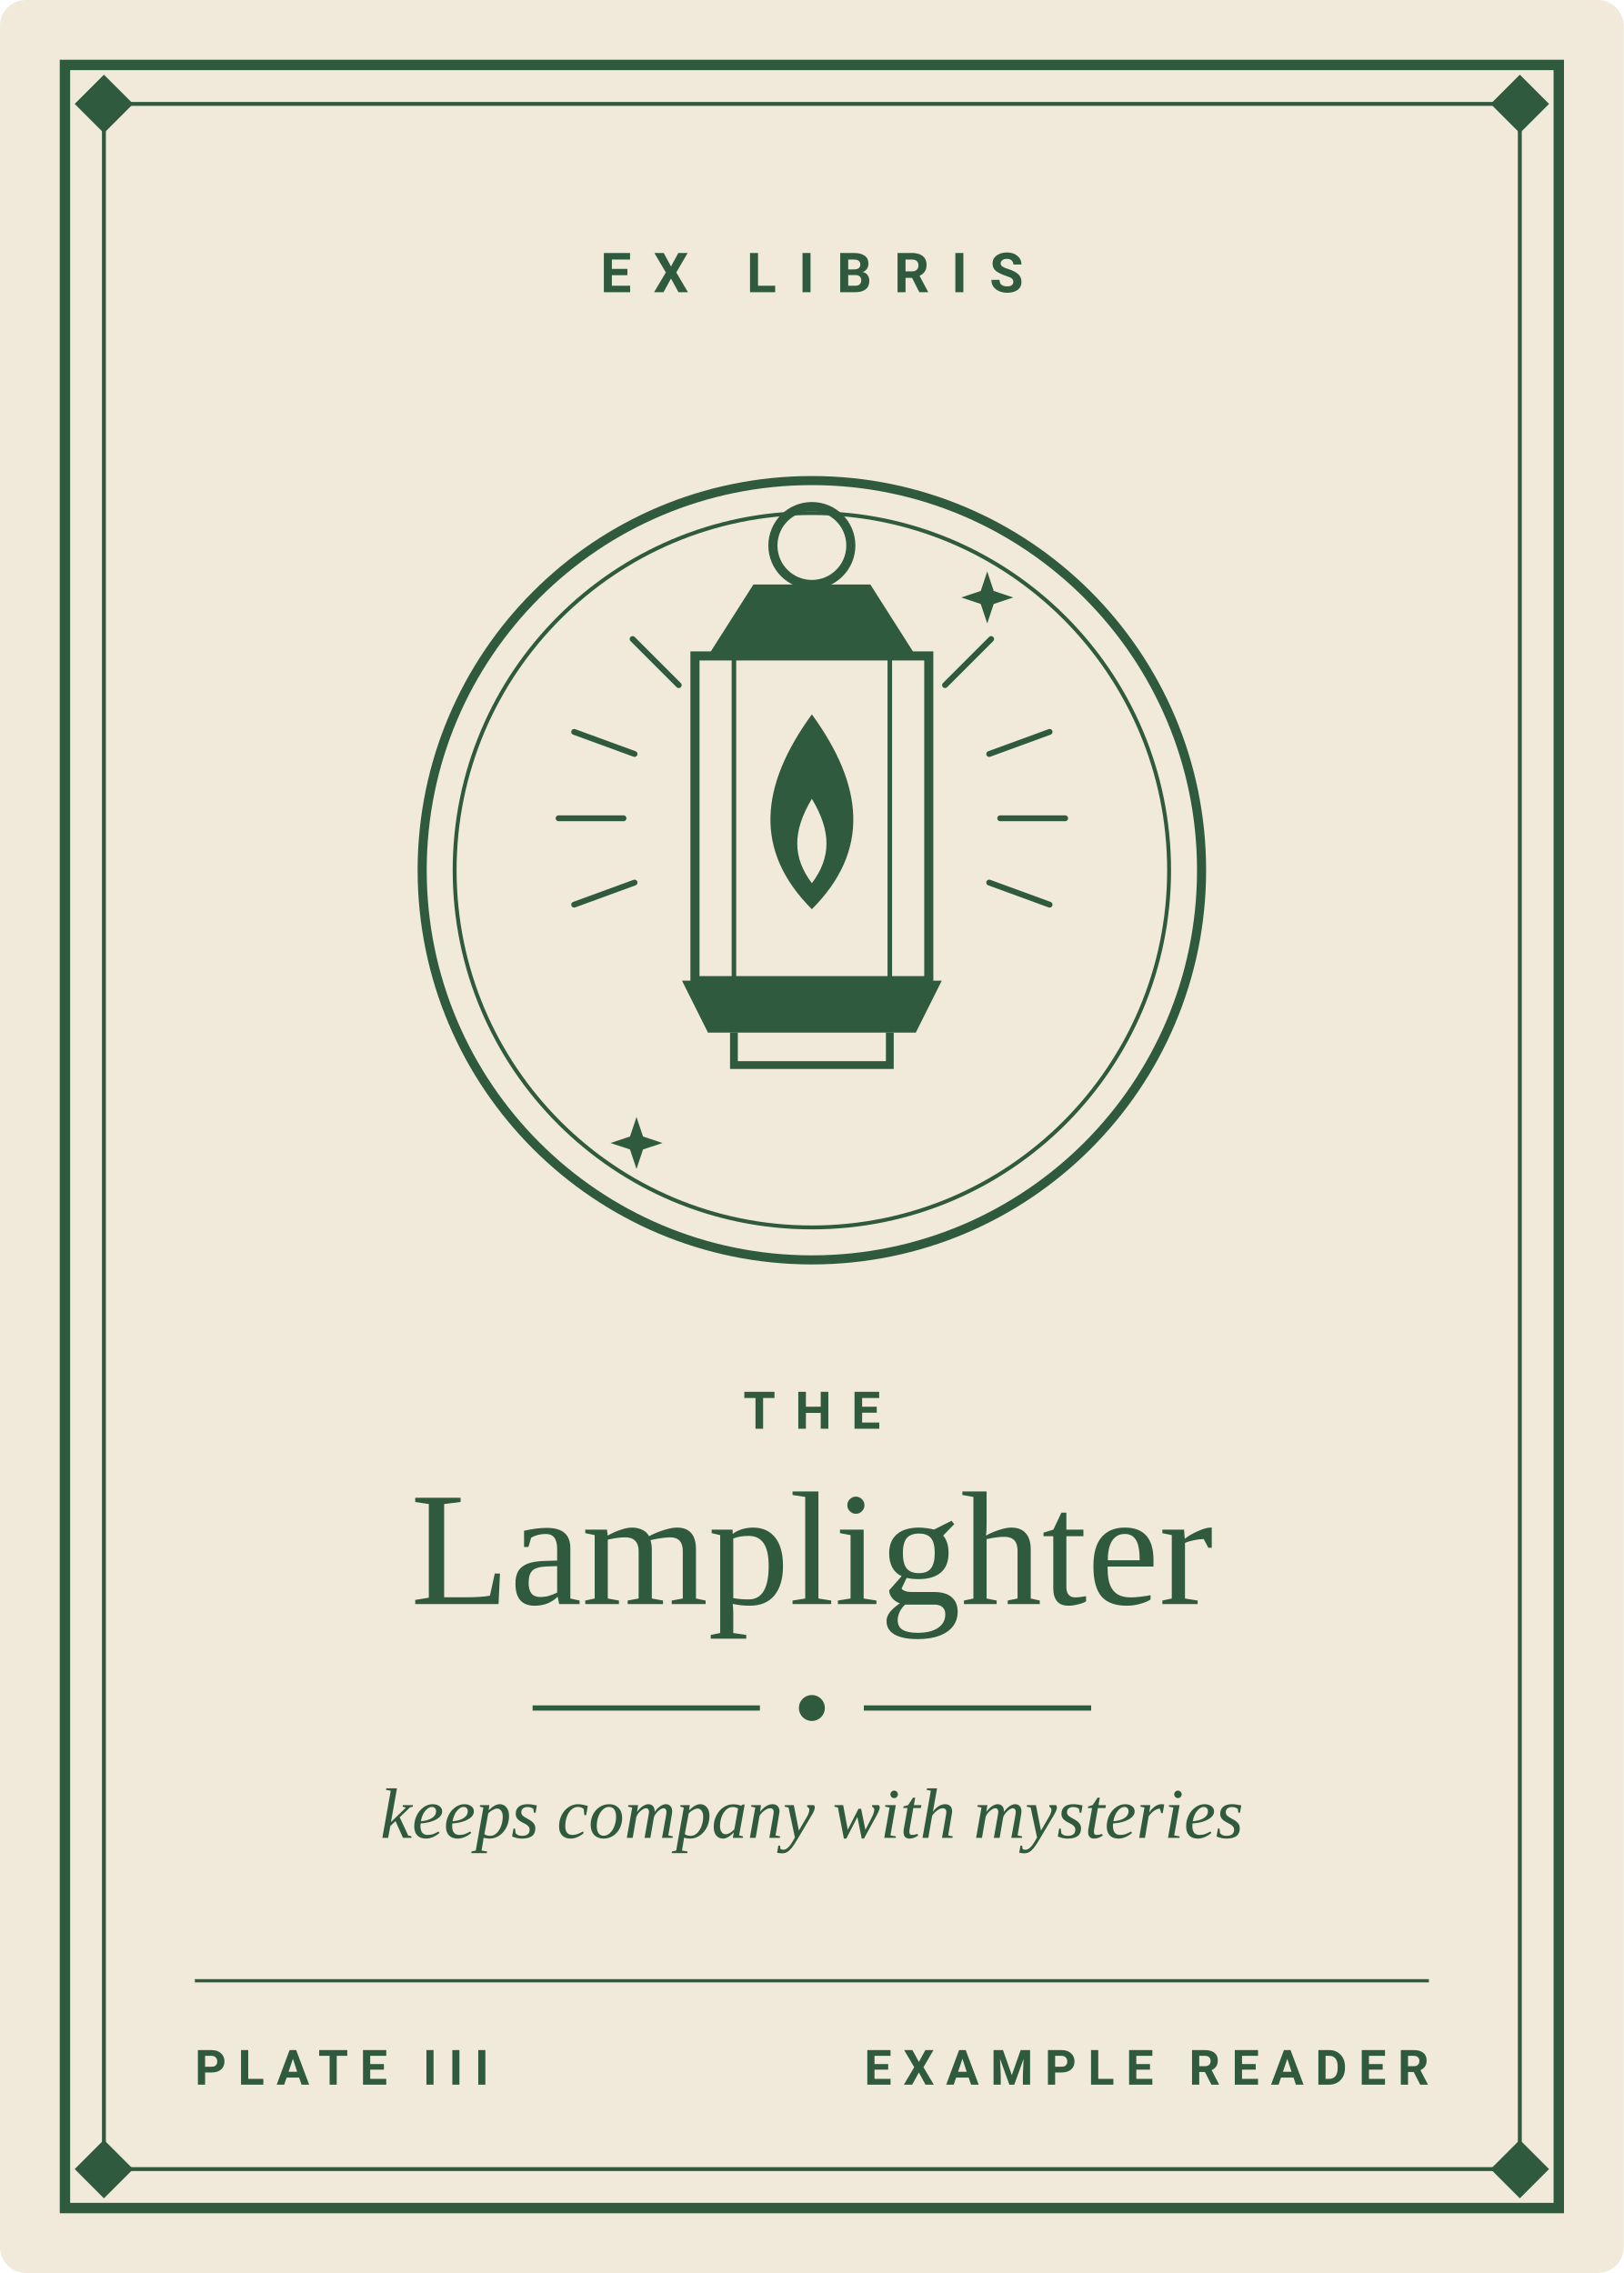
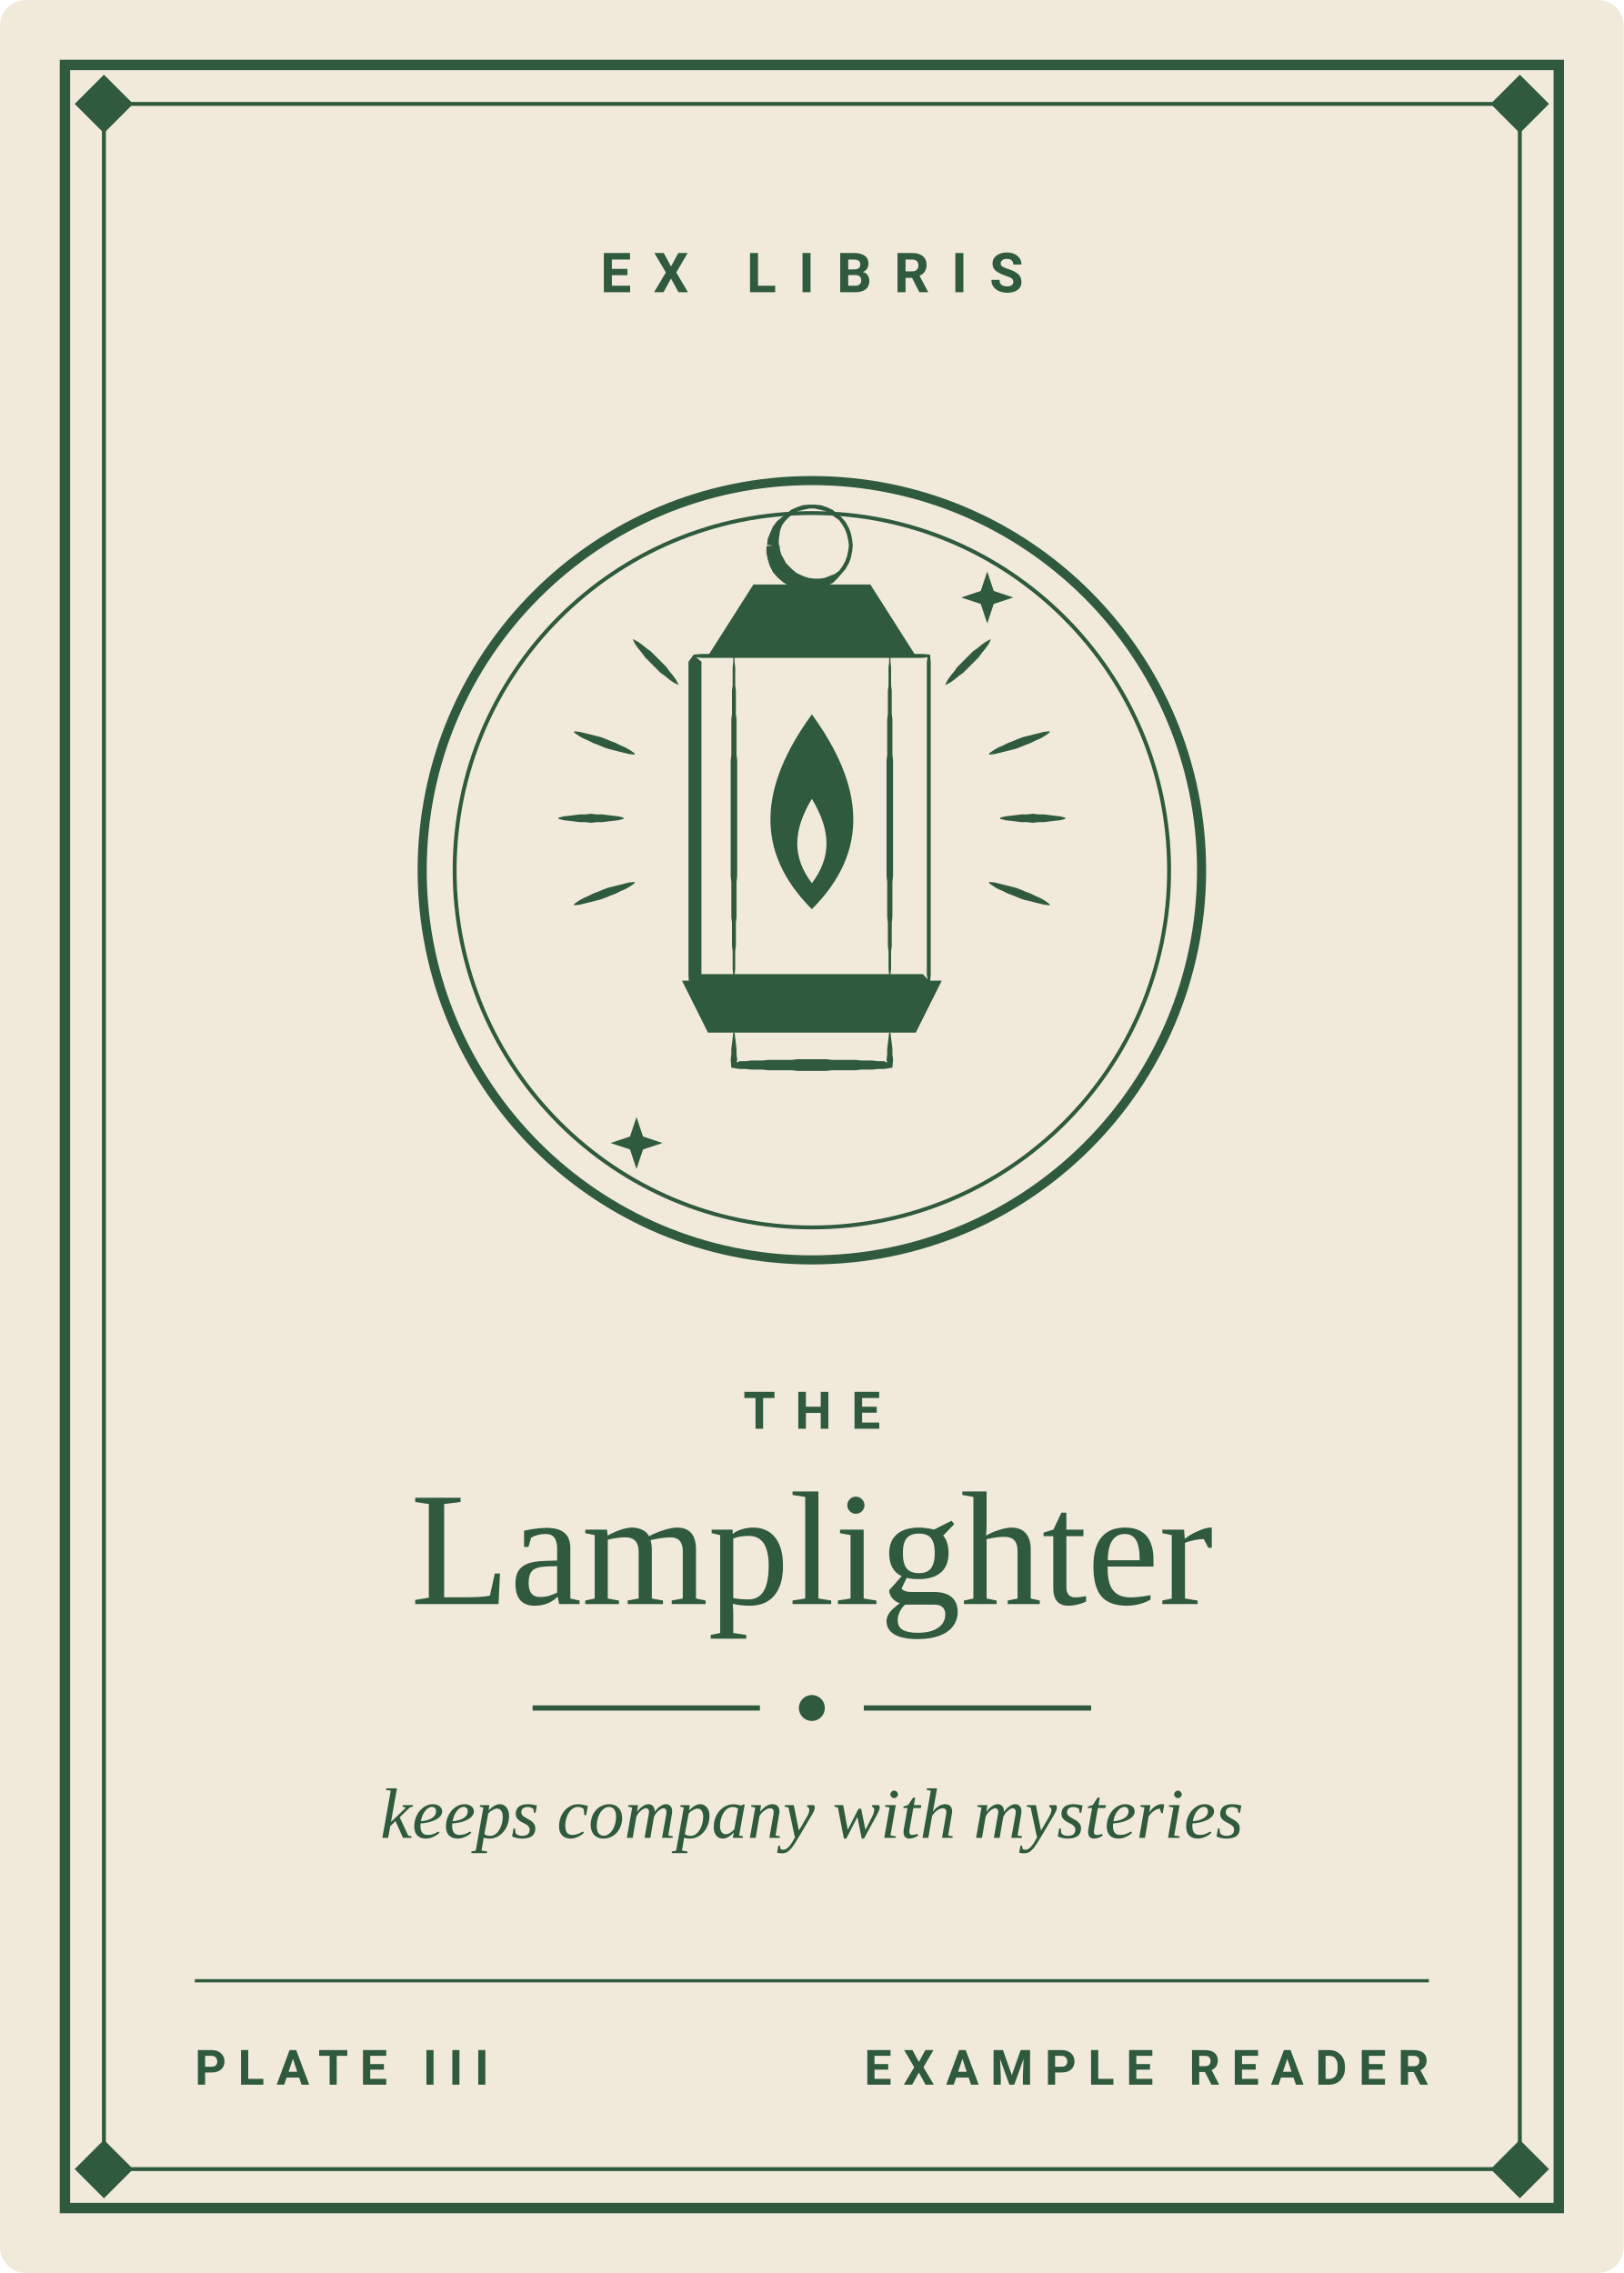
<svg xmlns="http://www.w3.org/2000/svg" class="plate id-lamp" viewBox="0 0 250 350" width="250" height="350" role="img" aria-label="The Lamplighter reader card">
  <style>.pg,.pgf,.gg{fill:#f1eadb}.pl{stroke:#2f5a3d;fill:none}.pf,.pt,.gd,.gi{fill:#2f5a3d}.pgl{fill:#f1eadb;stroke:#2f5a3d}.pgs,.gr,.gs{stroke:#f1eadb;fill:none}.gk{stroke:#2f5a3d;fill:none}</style>
  <rect class="pg" width="250" height="350" rx="4" />
  <rect class="pl" x="10" y="10" width="230" height="330" stroke-width="1.6" />
  <rect class="pl" x="16" y="16" width="218" height="318" stroke-width=".6" />
  <path class="pf" d="M16 11.5L20.5 16L16 20.5L11.5 16ZM234 11.5L238.5 16L234 20.5L229.5 16ZM16 329.5L20.5 334L16 338.5L11.5 334ZM234 329.5L238.5 334L234 338.5L229.5 334Z" />
  <text class="pt" x="125" y="45" text-anchor="middle" font-size="8.5" letter-spacing="3.4" font-family="-apple-system, BlinkMacSystemFont, 'Segoe UI', Roboto, sans-serif" font-weight="600">EX LIBRIS</text>
  <circle class="pl" cx="125" cy="134" r="60" stroke-width="1.4" />
  <circle class="pl" cx="125" cy="134" r="55" stroke-width=".6" />
-   <path class="pl" d="M154.0 126.0L164.0 126.0M96.0 126.0L86.0 126.0M152.3 116.1L161.6 112.7M97.7 116.1L88.4 112.7M152.3 135.9L161.6 139.3M97.7 135.9L88.4 139.3M145.5 105.5L152.6 98.4M104.5 105.5L97.4 98.4" stroke-width=".9" stroke-linecap="round" />
-   <circle class="pl" cx="125" cy="84" r="6" stroke-width="1.4" />
+   <path class="pf" d="M154 126.1L154.8 126.3L155.7 126.4L156.5 126.5L157.3 126.6L158.2 126.6L159 126.7L159.8 126.6L160.7 126.6L161.5 126.5L162.3 126.4L163.2 126.3L164 126.1L164 125.9L163.2 125.7L162.3 125.6L161.5 125.5L160.7 125.4L159.8 125.4L159 125.3L158.2 125.4L157.3 125.4L156.5 125.5L155.7 125.6L154.8 125.7L154 125.9ZM96 125.9L95.2 125.7L94.3 125.6L93.5 125.5L92.7 125.4L91.8 125.4L91 125.3L90.2 125.4L89.3 125.4L88.5 125.5L87.7 125.6L86.8 125.7L86 125.9L86 126.1L86.8 126.3L87.7 126.4L88.5 126.5L89.3 126.6L90.2 126.6L91 126.7L91.8 126.6L92.7 126.6L93.5 126.5L94.3 126.4L95.2 126.3L96 126.1ZM152.3 116.2L153.2 116.1L154 115.9L154.8 115.7L155.6 115.5L156.4 115.3L157.2 115L157.9 114.7L158.7 114.4L159.5 114L160.2 113.7L160.9 113.3L161.6 112.8L161.6 112.6L160.7 112.7L159.9 112.9L159.1 113.1L158.3 113.3L157.5 113.5L156.7 113.8L156 114.1L155.2 114.4L154.4 114.8L153.7 115.1L153 115.5L152.3 116ZM97.7 116L97 115.5L96.3 115.1L95.6 114.8L94.8 114.4L94 114.1L93.3 113.8L92.5 113.5L91.7 113.3L90.9 113.1L90.1 112.9L89.3 112.7L88.4 112.6L88.4 112.8L89.1 113.3L89.8 113.7L90.5 114L91.3 114.4L92.1 114.7L92.8 115L93.6 115.3L94.4 115.5L95.2 115.7L96 115.9L96.8 116.1L97.7 116.2ZM152.3 136L153 136.5L153.7 136.9L154.4 137.2L155.2 137.6L156 137.9L156.7 138.2L157.5 138.5L158.3 138.7L159.1 138.9L159.9 139.1L160.7 139.3L161.6 139.4L161.6 139.2L160.9 138.7L160.2 138.3L159.5 138L158.7 137.6L157.9 137.3L157.2 137L156.4 136.7L155.6 136.5L154.8 136.3L154 136.1L153.2 135.9L152.3 135.8ZM97.7 135.8L96.8 135.9L96 136.1L95.2 136.3L94.4 136.5L93.6 136.7L92.8 137L92.1 137.3L91.3 137.6L90.5 138L89.8 138.3L89.1 138.7L88.4 139.2L88.4 139.4L89.3 139.3L90.1 139.1L90.9 138.9L91.7 138.7L92.5 138.5L93.3 138.2L94 137.9L94.8 137.6L95.6 137.2L96.3 136.9L97 136.5L97.7 136ZM145.5 105.5L146.3 105.1L147 104.6L147.6 104.1L148.3 103.6L148.9 103L149.5 102.4L150.1 101.8L150.7 101.2L151.2 100.5L151.7 99.9L152.2 99.2L152.6 98.4L152.6 98.4L151.8 98.8L151.1 99.3L150.5 99.8L149.8 100.3L149.2 100.9L148.6 101.5L148 102.1L147.4 102.7L146.9 103.4L146.4 104L145.9 104.7L145.5 105.5ZM104.5 105.5L104.1 104.7L103.6 104L103.1 103.4L102.6 102.7L102 102.1L101.4 101.5L100.8 100.9L100.2 100.3L99.5 99.8L98.9 99.3L98.2 98.8L97.4 98.4L97.4 98.4L97.8 99.2L98.3 99.9L98.8 100.5L99.3 101.2L99.9 101.8L100.5 102.4L101.1 103L101.7 103.6L102.4 104.1L103 104.6L103.7 105.1L104.5 105.5Z" />
+   <path class="pf" d="M118 84.1L118 85.1L118.2 86.1L118.5 87.1L119 88.1L119.7 88.9L120.5 89.6L121.4 90.2L122.4 90.7L123.4 90.9L124.5 91L125.5 90.9L126.5 90.6L127.4 90.2L128.3 89.7L129 89L129.6 88.3L130.2 87.6L130.7 86.7L131 85.9L131.2 84.9L131.3 84L131.2 83.1L131 82.1L130.7 81.3L130.2 80.4L129.6 79.7L128.9 79.1L128.2 78.5L127.3 78.1L126.4 77.8L125.5 77.7L124.5 77.7L123.6 77.8L122.7 78.1L121.8 78.5L121.1 79.1L120.3 79.7L119.6 80.3L119 81.1L118.6 82L118.2 83L118.1 83.9L119 84ZM119 84L119.9 84.1L119.9 83.2L120 82.4L120.1 81.7L120.4 80.9L120.9 80.2L121.5 79.6L122.2 79.1L122.9 78.7L123.7 78.5L124.6 78.3L125.4 78.3L126.3 78.5L127.1 78.7L127.8 79.1L128.5 79.6L129.2 80.1L129.7 80.8L130.1 81.5L130.4 82.3L130.6 83.2L130.7 84L130.6 84.8L130.4 85.7L130.1 86.5L129.7 87.2L129.2 87.9L128.5 88.4L127.7 88.7L126.9 89L126.2 89.1L125.4 89.1L124.6 89L123.9 88.8L123.2 88.5L122.6 88.2L122 87.7L121.5 87.2L121 86.7L120.7 86.1L120.3 85.4L120.1 84.7L120 83.9Z" />
  <path class="pf" d="M109 101L141 101L134 90L116 90Z" />
-   <rect class="pgl" x="107" y="101" width="36" height="50" stroke-width="1.4" />
-   <path class="pl" d="M113 101V151M137 101V151" stroke-width=".7" />
+   <path class="pgf" d="M107 101H143V151H107Z" />
+   <path class="pf" d="M107.2 101.2L107.9 101.3L108.8 101.3L109.7 101.3L110.6 101.3L111.5 101.3L112.4 101.3L113.3 101.3L114.2 101.3L115.1 101.3L116 101.3L116.9 101.3L117.8 101.3L118.7 101.3L119.6 101.3L120.5 101.3L121.4 101.3L122.3 101.3L123.2 101.3L124.1 101.3L125 101.3L125.9 101.3L126.8 101.3L127.7 101.3L128.6 101.3L129.5 101.3L130.4 101.3L131.3 101.3L132.2 101.3L133.1 101.3L134 101.3L134.9 101.3L135.8 101.3L136.7 101.3L137.6 101.3L138.5 101.3L139.4 101.3L140.3 101.3L141.2 101.3L142.1 101.3L142.8 101.2L142.7 101.9L142.7 102.8L142.7 103.7L142.7 104.6L142.7 105.5L142.7 106.4L142.7 107.3L142.7 108.1L142.7 109L142.7 109.9L142.7 110.8L142.7 111.7L142.7 112.6L142.7 113.5L142.7 114.4L142.7 115.3L142.7 116.2L142.7 117.1L142.7 118L142.7 118.9L142.7 119.8L142.7 120.6L142.7 121.5L142.7 122.4L142.7 123.3L142.7 124.2L142.7 125.1L142.7 126L142.7 126.9L142.7 127.8L142.7 128.7L142.7 129.6L142.7 130.5L142.7 131.4L142.7 132.3L142.7 133.1L142.7 134L142.7 134.9L142.7 135.8L142.7 136.7L142.7 137.6L142.7 138.5L142.7 139.4L142.7 140.3L142.7 141.2L142.7 142.1L142.7 143L142.7 143.9L142.7 144.8L142.7 145.6L142.7 146.5L142.7 147.4L142.7 148.3L142.7 149.2L142.7 150.1L142.8 150.8L142.1 150L141.2 150L140.3 150L139.4 150L138.5 150L137.6 150L136.7 150L135.8 150L134.9 150L134 150L133.1 150L132.2 150L131.3 150L130.4 150L129.5 150L128.6 150L127.7 150L126.8 150L125.9 150L125 150L124.1 150L123.2 150L122.3 150L121.4 150L120.5 150L119.6 150L118.7 150L117.8 150L116.9 150L116 150L115.1 150L114.2 150L113.3 150L112.4 150L111.5 150L110.6 150L109.7 150L108.8 150L107.9 150L107.9 150.1L108 150.1L108 149.2L108 148.3L108 147.4L108 146.5L108 145.6L108 144.8L108 143.9L108 143L108 142.1L108 141.2L108 140.3L108 139.4L108 138.5L108 137.6L108 136.7L108 135.8L108 134.9L108 134L108 133.1L108 132.3L108 131.4L108 130.5L108 129.6L108 128.7L108 127.8L108 126.9L108 126L108 125.1L108 124.2L108 123.3L108 122.4L108 121.5L108 120.6L108 119.8L108 118.9L108 118L108 117.1L108 116.2L108 115.3L108 114.4L108 113.5L108 112.6L108 111.7L108 110.8L108 109.9L108 109L108 108.1L108 107.3L108 106.4L108 105.5L108 104.6L108 103.7L108 102.8L108 101.9ZM106 101.9L106 102.8L106 103.7L106 104.6L106 105.5L106 106.4L106 107.3L106 108.1L106 109L106 109.9L106 110.8L106 111.7L106 112.6L106 113.5L106 114.4L106 115.3L106 116.2L106 117.1L106 118L106 118.9L106 119.8L106 120.6L106 121.5L106 122.4L106 123.3L106 124.2L106 125.1L106 126L106 126.9L106 127.8L106 128.7L106 129.6L106 130.5L106 131.4L106 132.3L106 133.1L106 134L106 134.9L106 135.8L106 136.7L106 137.6L106 138.5L106 139.4L106 140.3L106 141.2L106 142.1L106 143L106 143.9L106 144.8L106 145.6L106 146.5L106 147.4L106 148.3L106 149.2L106 150.1L106.1 151.9L107.9 152L108.8 152L109.7 152L110.6 152L111.5 152L112.4 152L113.3 152L114.2 152L115.1 152L116 152L116.9 152L117.8 152L118.7 152L119.6 152L120.5 152L121.4 152L122.3 152L123.2 152L124.1 152L125 152L125.9 152L126.8 152L127.7 152L128.6 152L129.5 152L130.4 152L131.3 152L132.2 152L133.1 152L134 152L134.9 152L135.8 152L136.7 152L137.6 152L138.5 152L139.4 152L140.3 152L141.2 152L142.1 152L143.2 151.2L143.3 150.1L143.3 149.2L143.3 148.3L143.3 147.4L143.3 146.5L143.3 145.6L143.3 144.8L143.3 143.9L143.3 143L143.3 142.1L143.3 141.2L143.3 140.3L143.3 139.4L143.3 138.5L143.3 137.6L143.3 136.7L143.3 135.8L143.3 134.9L143.3 134L143.3 133.1L143.3 132.3L143.3 131.4L143.3 130.5L143.3 129.6L143.3 128.7L143.3 127.8L143.3 126.9L143.3 126L143.3 125.1L143.3 124.2L143.3 123.3L143.3 122.4L143.3 121.5L143.3 120.6L143.3 119.8L143.3 118.9L143.3 118L143.3 117.1L143.3 116.2L143.3 115.3L143.3 114.4L143.3 113.5L143.3 112.6L143.3 111.7L143.3 110.8L143.3 109.9L143.3 109L143.3 108.1L143.3 107.3L143.3 106.4L143.3 105.5L143.3 104.6L143.3 103.7L143.3 102.8L143.3 101.9L143.2 100.8L142.1 100.7L141.2 100.7L140.3 100.7L139.4 100.7L138.5 100.7L137.6 100.7L136.7 100.7L135.8 100.7L134.9 100.7L134 100.7L133.1 100.7L132.2 100.7L131.3 100.7L130.4 100.7L129.5 100.7L128.6 100.7L127.7 100.7L126.8 100.7L125.9 100.7L125 100.7L124.1 100.7L123.2 100.7L122.3 100.7L121.4 100.7L120.5 100.7L119.6 100.7L118.7 100.7L117.8 100.7L116.9 100.7L116 100.7L115.1 100.7L114.2 100.7L113.3 100.7L112.4 100.7L111.5 100.7L110.6 100.7L109.7 100.7L108.8 100.7L107.9 100.7L106.8 100.8Z" />
+   <path class="pf" d="M112.9 101L112.9 101.9L112.8 102.8L112.8 103.7L112.8 104.6L112.8 105.5L112.7 106.4L112.7 107.3L112.7 108.1L112.7 109L112.7 109.9L112.6 110.8L112.6 111.7L112.6 112.6L112.6 113.5L112.6 114.4L112.6 115.3L112.6 116.2L112.5 117.1L112.5 118L112.5 118.9L112.5 119.8L112.5 120.6L112.5 121.5L112.5 122.4L112.5 123.3L112.5 124.2L112.5 125.1L112.5 126L112.5 126.9L112.5 127.8L112.5 128.7L112.5 129.6L112.5 130.5L112.5 131.4L112.5 132.3L112.5 133.1L112.5 134L112.5 134.9L112.6 135.8L112.6 136.7L112.6 137.6L112.6 138.5L112.6 139.4L112.6 140.3L112.6 141.2L112.7 142.1L112.7 143L112.7 143.9L112.7 144.8L112.7 145.6L112.8 146.5L112.8 147.4L112.8 148.3L112.8 149.2L112.9 150.1L112.9 151L113.1 151L113.1 150.1L113.2 149.2L113.2 148.3L113.2 147.4L113.2 146.5L113.3 145.6L113.3 144.8L113.3 143.9L113.3 143L113.3 142.1L113.4 141.2L113.4 140.3L113.4 139.4L113.4 138.5L113.4 137.6L113.4 136.7L113.4 135.8L113.5 134.9L113.5 134L113.5 133.1L113.5 132.3L113.5 131.4L113.5 130.5L113.5 129.6L113.5 128.7L113.5 127.8L113.5 126.9L113.5 126L113.5 125.1L113.5 124.2L113.5 123.3L113.5 122.4L113.5 121.5L113.5 120.6L113.5 119.8L113.5 118.9L113.5 118L113.5 117.1L113.4 116.2L113.4 115.3L113.4 114.4L113.4 113.5L113.4 112.6L113.4 111.7L113.4 110.8L113.3 109.9L113.3 109L113.3 108.1L113.3 107.3L113.3 106.4L113.2 105.5L113.2 104.6L113.2 103.7L113.2 102.8L113.1 101.9L113.1 101ZM136.9 101L136.9 101.9L136.8 102.8L136.8 103.7L136.8 104.6L136.8 105.5L136.7 106.4L136.7 107.3L136.7 108.1L136.7 109L136.7 109.9L136.6 110.8L136.6 111.7L136.6 112.6L136.6 113.5L136.6 114.4L136.6 115.3L136.6 116.2L136.5 117.1L136.5 118L136.5 118.9L136.5 119.8L136.5 120.6L136.5 121.5L136.5 122.4L136.5 123.3L136.5 124.2L136.5 125.1L136.5 126L136.5 126.9L136.5 127.8L136.5 128.7L136.5 129.6L136.5 130.5L136.5 131.4L136.5 132.3L136.5 133.1L136.5 134L136.5 134.9L136.6 135.8L136.6 136.7L136.6 137.6L136.6 138.5L136.6 139.4L136.6 140.3L136.6 141.2L136.7 142.1L136.7 143L136.7 143.9L136.7 144.8L136.7 145.6L136.8 146.5L136.8 147.4L136.8 148.3L136.8 149.2L136.9 150.1L136.9 151L137.1 151L137.1 150.1L137.2 149.2L137.2 148.3L137.2 147.4L137.2 146.5L137.3 145.6L137.3 144.8L137.3 143.9L137.3 143L137.3 142.1L137.4 141.2L137.4 140.3L137.4 139.4L137.4 138.5L137.4 137.6L137.4 136.7L137.4 135.8L137.5 134.9L137.5 134L137.5 133.1L137.5 132.3L137.5 131.4L137.5 130.5L137.5 129.6L137.5 128.7L137.5 127.8L137.5 126.9L137.5 126L137.5 125.1L137.5 124.2L137.5 123.3L137.5 122.4L137.5 121.5L137.5 120.6L137.5 119.8L137.5 118.9L137.5 118L137.5 117.1L137.4 116.2L137.4 115.3L137.4 114.4L137.4 113.5L137.4 112.6L137.4 111.7L137.4 110.8L137.3 109.9L137.3 109L137.3 108.1L137.3 107.3L137.3 106.4L137.2 105.5L137.2 104.6L137.2 103.7L137.2 102.8L137.1 101.9L137.1 101Z" />
  <path class="pf" d="M125 110C133 121 134 131 125 140C116 131 117 121 125 110Z" />
  <path class="pgf" d="M125 123C128 128 128 132 125 136C122 132 122 128 125 123Z" />
  <path class="pf" d="M105 151L145 151L141 159L109 159Z" />
-   <path class="pl" d="M113 159V164H137V159" stroke-width="1.2" />
+   <path class="pf" d="M112.9 159L112.8 159.8L112.7 160.7L112.6 161.5L112.6 162.3L112.5 163.2L112.6 164.4L113.9 164.6L114.8 164.6L115.7 164.7L116.6 164.7L117.4 164.7L118.3 164.8L119.2 164.8L120.1 164.8L121 164.8L121.9 164.8L122.8 164.9L123.7 164.9L124.6 164.9L125.4 164.9L126.3 164.9L127.2 164.9L128.1 164.8L129 164.8L129.9 164.8L130.8 164.8L131.7 164.8L132.6 164.7L133.4 164.7L134.3 164.7L135.2 164.6L136.1 164.6L137.4 164.4L137.5 163.2L137.4 162.3L137.4 161.5L137.3 160.7L137.2 159.8L137.1 159L136.9 159L136.8 159.8L136.7 160.7L136.6 161.5L136.6 162.3L136.5 163.2L136.6 163.6L136.1 163.4L135.2 163.4L134.3 163.3L133.4 163.3L132.6 163.3L131.7 163.2L130.8 163.2L129.9 163.2L129 163.2L128.1 163.2L127.2 163.1L126.3 163.1L125.4 163.1L124.6 163.1L123.7 163.1L122.8 163.1L121.9 163.2L121 163.2L120.1 163.2L119.2 163.2L118.3 163.2L117.4 163.3L116.6 163.3L115.7 163.3L114.8 163.4L113.9 163.4L113.4 163.6L113.5 163.2L113.4 162.3L113.4 161.5L113.3 160.7L113.2 159.8L113.1 159Z" />
  <path class="pf" d="M152 88L153 91L156 92L153 93L152 96L151 93L148 92L151 91ZM98 172L99 175L102 176L99 177L98 180L97 177L94 176L97 175Z" />
  <text class="pt" x="125" y="220" text-anchor="middle" font-size="8" letter-spacing="3" font-family="-apple-system, BlinkMacSystemFont, 'Segoe UI', Roboto, sans-serif" font-weight="600">THE</text>
  <text class="pt" x="125" y="247" text-anchor="middle" font-size="25" font-family="'Playfair Display', Georgia, 'Times New Roman', serif">Lamplighter</text>
  <path class="pl" d="M82 263H117M133 263H168" stroke-width=".8" />
  <circle class="pf" cx="125" cy="263" r="2" />
  <text class="pt" x="125" y="283" text-anchor="middle" font-size="11" font-style="italic" font-family="'Playfair Display', Georgia, 'Times New Roman', serif">keeps company with mysteries</text>
  <path class="pl" d="M30 305H220" stroke-width=".5" />
  <text class="pt" x="30" y="321" font-size="7.5" letter-spacing="1.8" font-family="-apple-system, BlinkMacSystemFont, 'Segoe UI', Roboto, sans-serif" font-weight="600">PLATE III</text>
  <text class="pt" x="220" y="321" text-anchor="end" font-size="7.5" letter-spacing="1.8" font-family="-apple-system, BlinkMacSystemFont, 'Segoe UI', Roboto, sans-serif" font-weight="600">EXAMPLE READER</text>
</svg>
